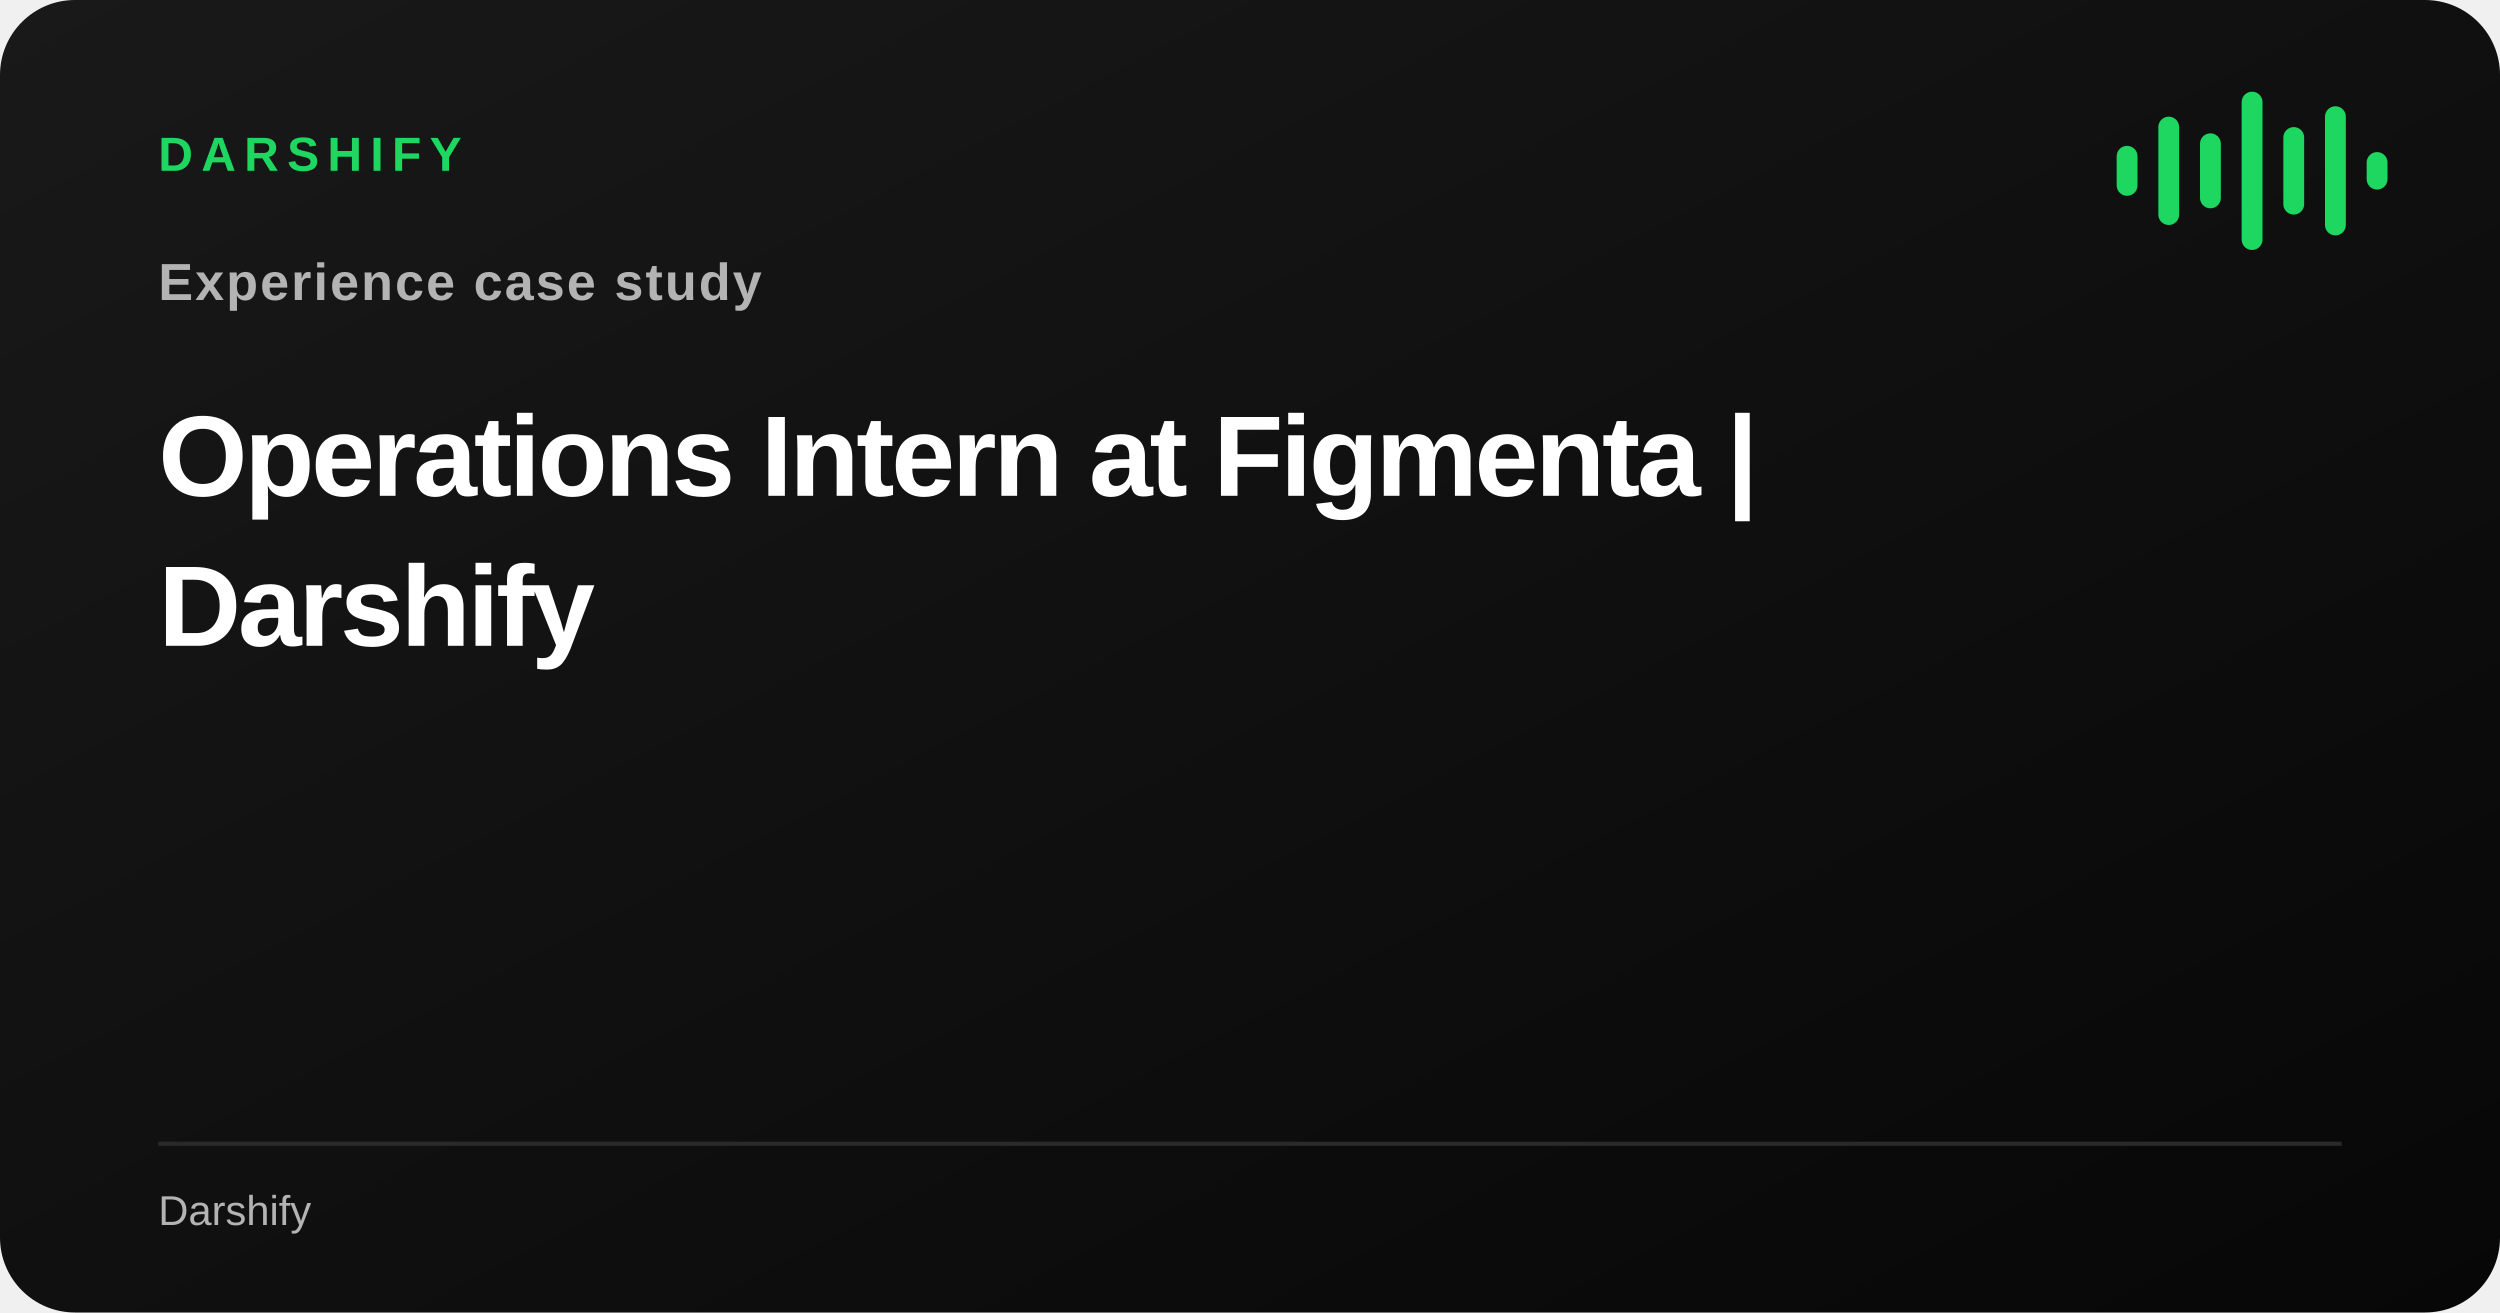
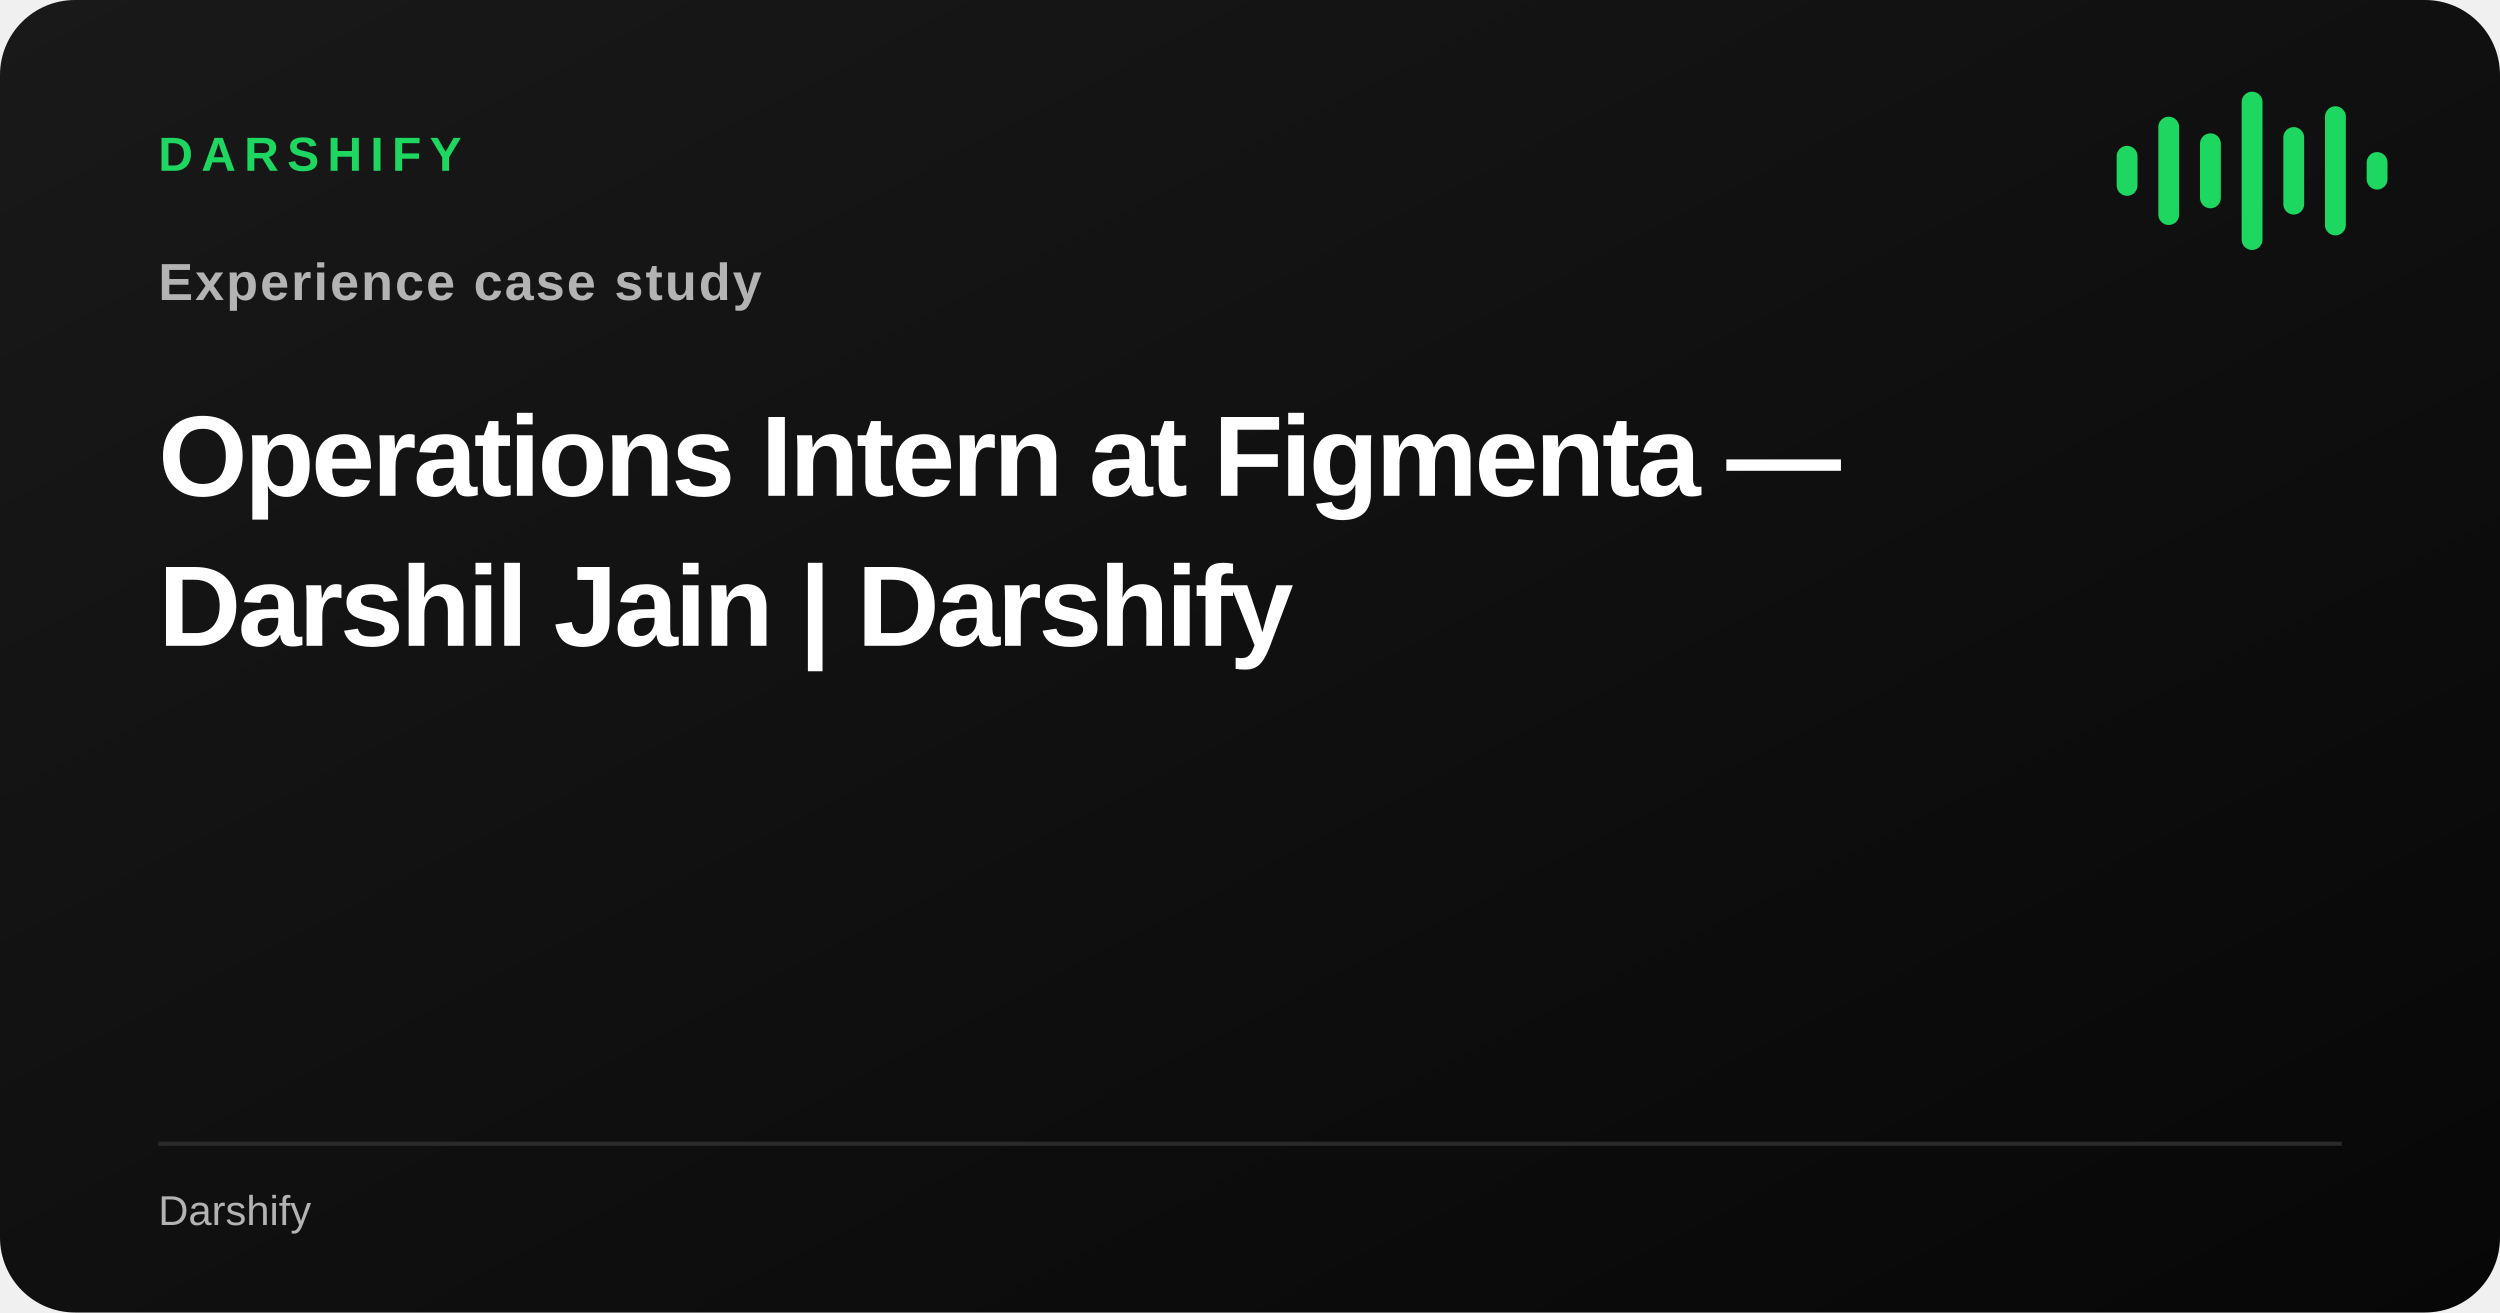
- <svg xmlns="http://www.w3.org/2000/svg" viewBox="0 0 1200 630" width="1200" height="630" role="img" aria-label="Operations Intern at Figmenta | Darshify" data-route-id="case-study:r1">
+ <svg xmlns="http://www.w3.org/2000/svg" viewBox="0 0 1200 630" width="1200" height="630" role="img" aria-label="Operations Intern at Figmenta — Darshil Jain | Darshify" data-route-id="case-study:r1">
  <defs>
    <linearGradient id="surface" x1="0" y1="0" x2="1" y2="1">
      <stop offset="0" stop-color="#191919" />
      <stop offset="1" stop-color="#070707" />
    </linearGradient>
    <radialGradient id="glow" cx="0" cy="0" r="1" gradientTransform="translate(1030 86) rotate(135) scale(420)">
      <stop stop-color="#1ed760" stop-opacity=".38" />
      <stop offset="1" stop-color="#1ed760" stop-opacity="0" />
    </radialGradient>
  </defs>
  <rect width="1200" height="630" rx="36" fill="url(#surface)" />
  <rect width="1200" height="630" rx="36" fill="url(#glow)" />
  <g data-motif="proof-wave" aria-label="Evidence signal">
    <rect x="1016" y="70" width="10" height="24" rx="5" fill="#1ed760" />
    <rect x="1036" y="56" width="10" height="52" rx="5" fill="#1ed760" />
    <rect x="1056" y="64" width="10" height="36" rx="5" fill="#1ed760" />
    <rect x="1076" y="44" width="10" height="76" rx="5" fill="#1ed760" />
    <rect x="1096" y="61" width="10" height="42" rx="5" fill="#1ed760" />
    <rect x="1116" y="51" width="10" height="62" rx="5" fill="#1ed760" />
    <rect x="1136" y="73" width="10" height="18" rx="5" fill="#1ed760" />
  </g>
  <text x="76" y="82" fill="#1ed760" font-family="Arial, Helvetica, sans-serif" font-size="23" font-weight="700" letter-spacing="4">DARSHIFY</text>
  <text x="76" y="144" fill="#b3b3b3" font-family="Arial, Helvetica, sans-serif" font-size="25" font-weight="600" letter-spacing="1">Experience case study</text>
  <text fill="#ffffff" font-family="Arial, Helvetica, sans-serif" font-size="55" font-weight="800" letter-spacing="-1.5">
-     <tspan x="76" y="238">Operations Intern at Figmenta |</tspan>
-     <tspan x="76" y="310">Darshify</tspan>
+     <tspan x="76" y="238">Operations Intern at Figmenta —</tspan>
+     <tspan x="76" y="310">Darshil Jain | Darshify</tspan>
  </text>
  <rect x="76" y="548" width="1048" height="2" fill="#2a2a2a" />
  <text x="76" y="588" fill="#b3b3b3" font-family="Arial, Helvetica, sans-serif" font-size="20">Darshify</text>
</svg>
